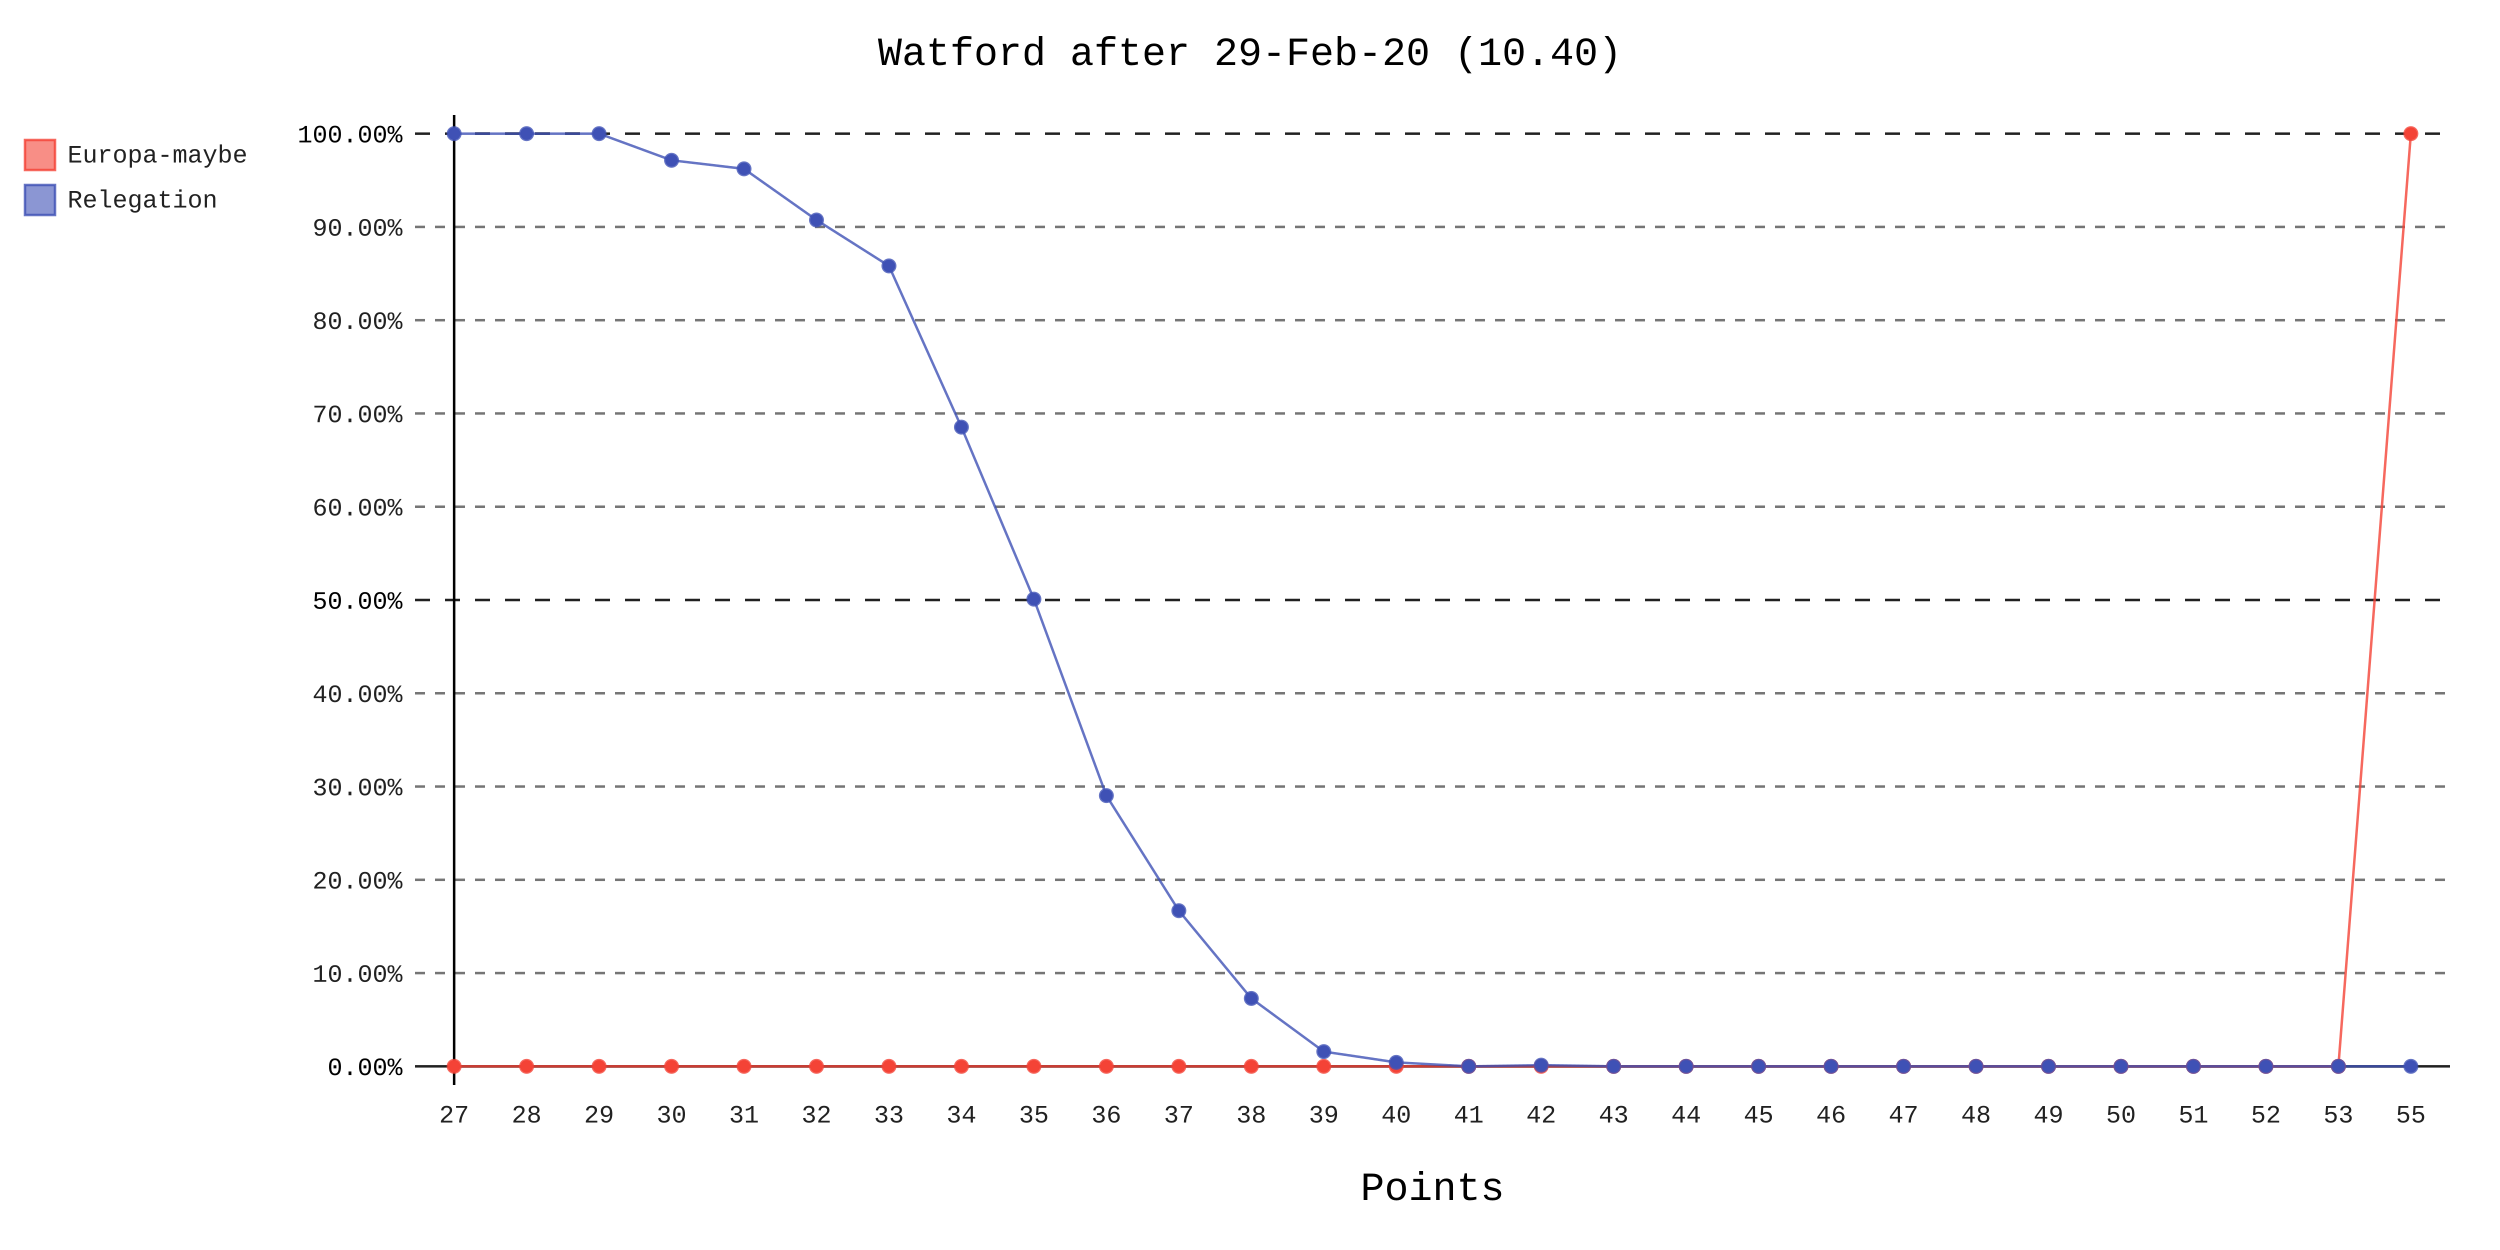
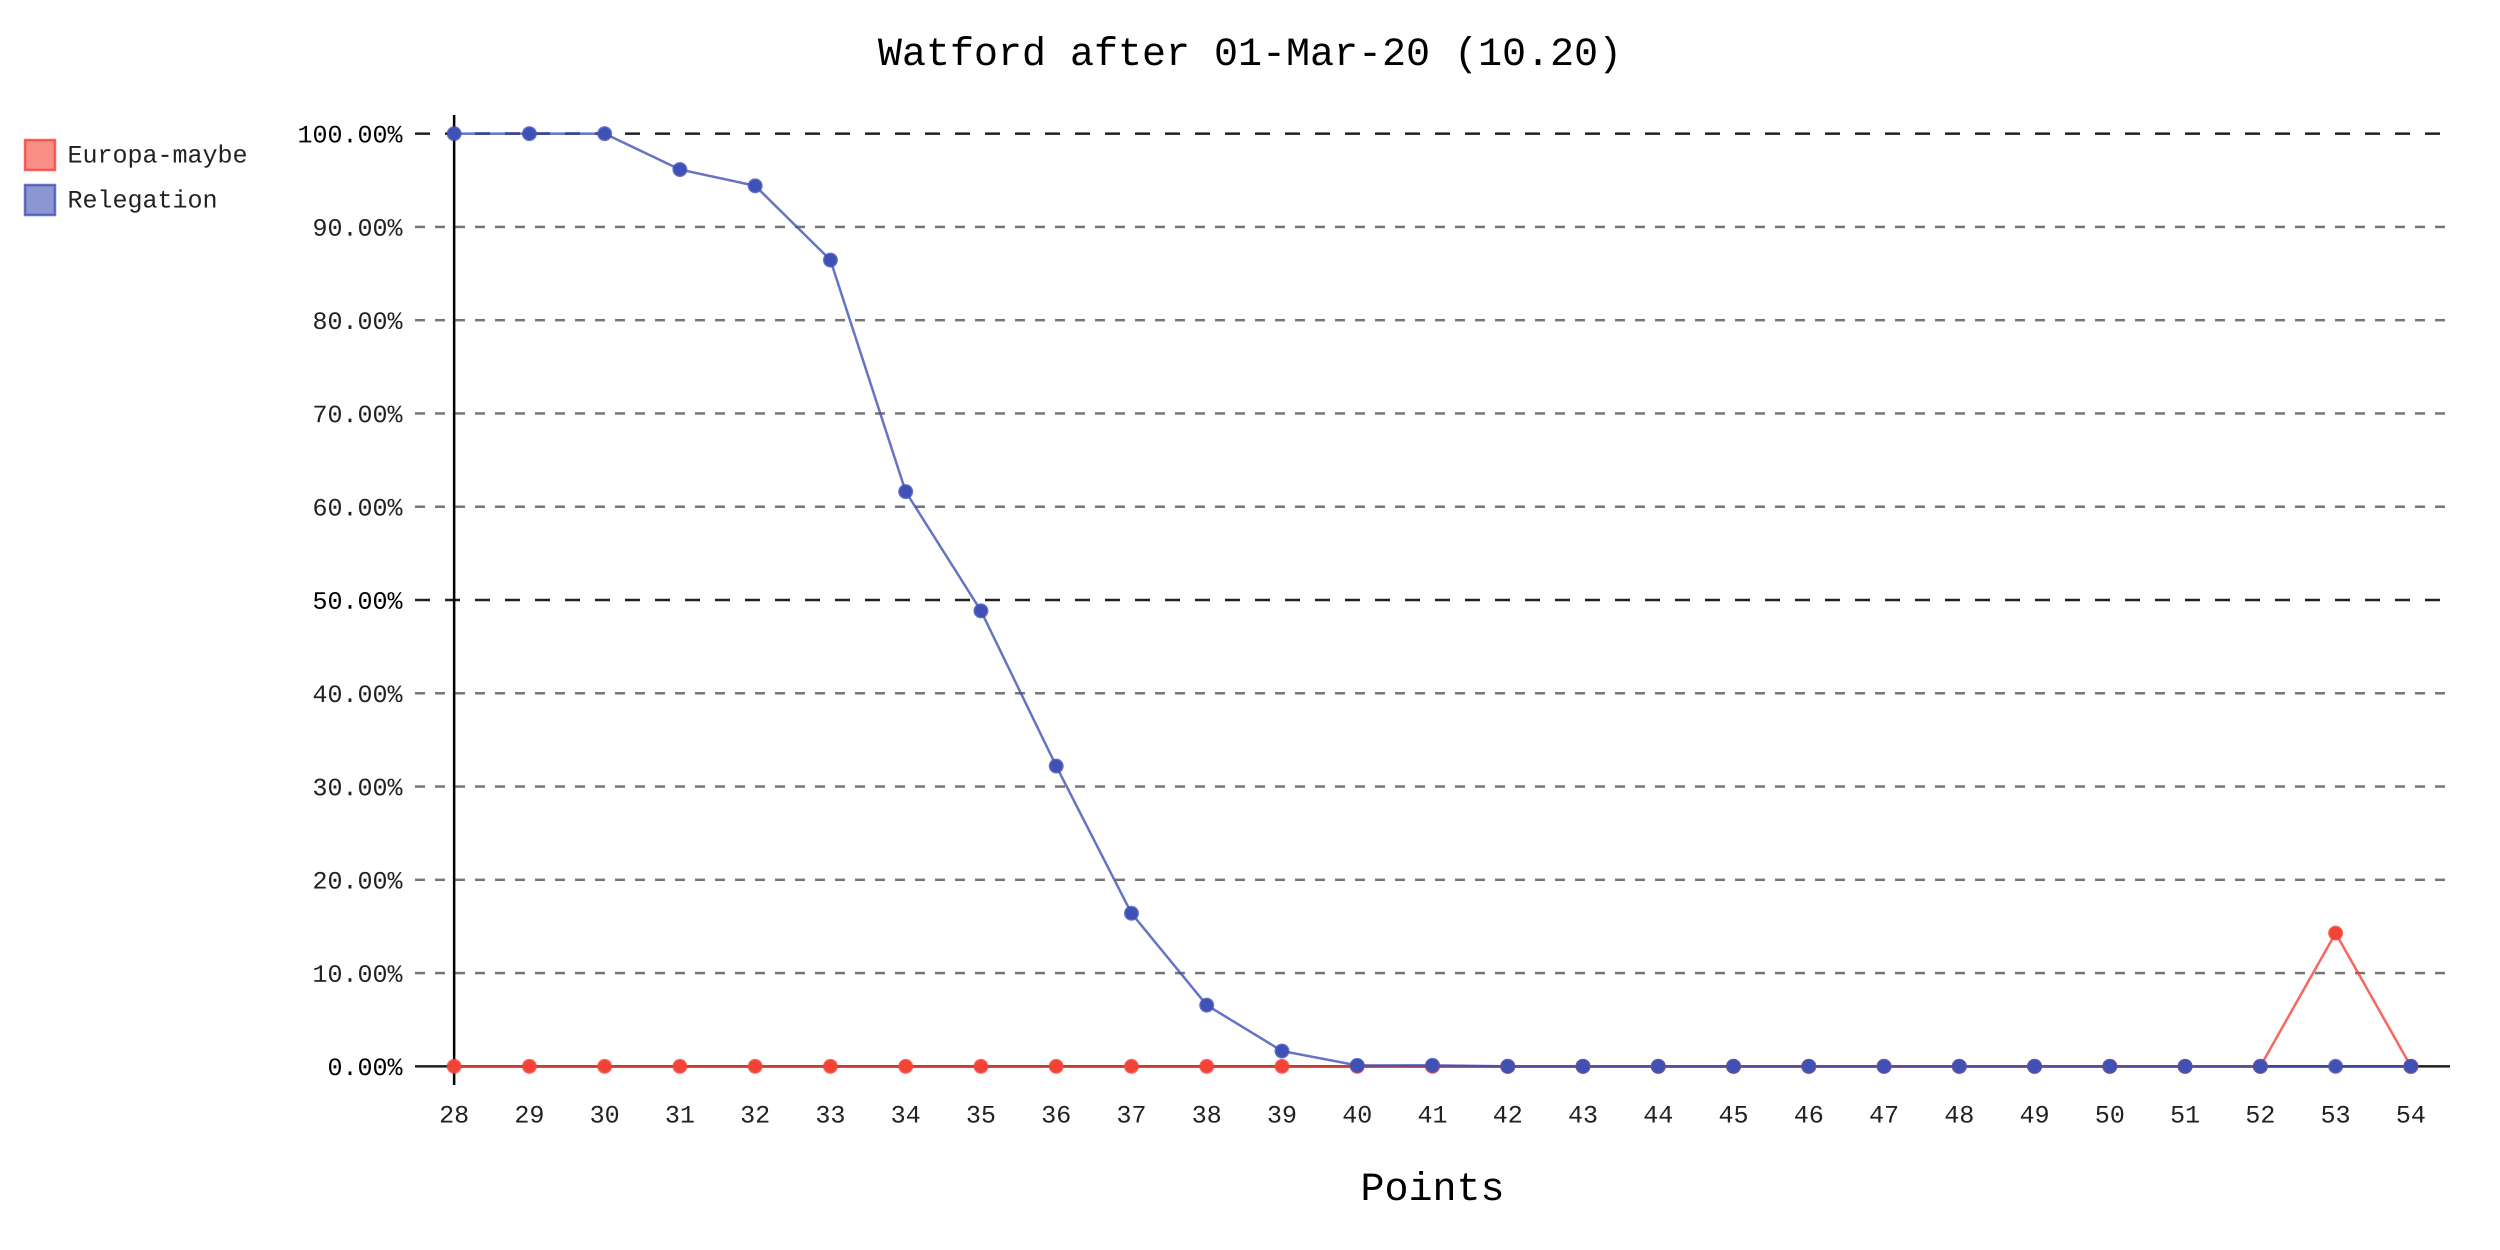
- <svg xmlns="http://www.w3.org/2000/svg" class="pygal-chart" id="chart-33073b5c-b3be-4320-8cba-684034a592c9" viewBox="0 0 1000 500">
+ <svg xmlns="http://www.w3.org/2000/svg" class="pygal-chart" id="chart-b243da3f-6b90-4e34-a6f7-6e98101596f6" viewBox="0 0 1000 500">
  <defs>
-     <style type="text/css">#chart-33073b5c-b3be-4320-8cba-684034a592c9{-webkit-user-select:none;-webkit-font-smoothing:antialiased;font-family:Consolas,"Liberation Mono",Menlo,Courier,monospace}#chart-33073b5c-b3be-4320-8cba-684034a592c9 .title{font-family:Consolas,"Liberation Mono",Menlo,Courier,monospace;font-size:16px}#chart-33073b5c-b3be-4320-8cba-684034a592c9 .legends .legend text{font-family:Consolas,"Liberation Mono",Menlo,Courier,monospace;font-size:10px}#chart-33073b5c-b3be-4320-8cba-684034a592c9 .axis text{font-family:Consolas,"Liberation Mono",Menlo,Courier,monospace;font-size:10px}#chart-33073b5c-b3be-4320-8cba-684034a592c9 .axis text.major{font-family:Consolas,"Liberation Mono",Menlo,Courier,monospace;font-size:10px}#chart-33073b5c-b3be-4320-8cba-684034a592c9 .text-overlay text.value{font-family:Consolas,"Liberation Mono",Menlo,Courier,monospace;font-size:16px}#chart-33073b5c-b3be-4320-8cba-684034a592c9 .text-overlay text.label{font-family:Consolas,"Liberation Mono",Menlo,Courier,monospace;font-size:10px}#chart-33073b5c-b3be-4320-8cba-684034a592c9 .tooltip{font-family:Consolas,"Liberation Mono",Menlo,Courier,monospace;font-size:14px}#chart-33073b5c-b3be-4320-8cba-684034a592c9 text.no_data{font-family:Consolas,"Liberation Mono",Menlo,Courier,monospace;font-size:64px}
- #chart-33073b5c-b3be-4320-8cba-684034a592c9{background-color:transparent}#chart-33073b5c-b3be-4320-8cba-684034a592c9 path,#chart-33073b5c-b3be-4320-8cba-684034a592c9 line,#chart-33073b5c-b3be-4320-8cba-684034a592c9 rect,#chart-33073b5c-b3be-4320-8cba-684034a592c9 circle{-webkit-transition:400ms ease-in;-moz-transition:400ms ease-in;transition:400ms ease-in}#chart-33073b5c-b3be-4320-8cba-684034a592c9 .graph &gt; .background{fill:transparent}#chart-33073b5c-b3be-4320-8cba-684034a592c9 .plot &gt; .background{fill:transparent}#chart-33073b5c-b3be-4320-8cba-684034a592c9 .graph{fill:rgba(0,0,0,.87)}#chart-33073b5c-b3be-4320-8cba-684034a592c9 text.no_data{fill:rgba(0,0,0,1)}#chart-33073b5c-b3be-4320-8cba-684034a592c9 .title{fill:rgba(0,0,0,1)}#chart-33073b5c-b3be-4320-8cba-684034a592c9 .legends .legend text{fill:rgba(0,0,0,.87)}#chart-33073b5c-b3be-4320-8cba-684034a592c9 .legends .legend:hover text{fill:rgba(0,0,0,1)}#chart-33073b5c-b3be-4320-8cba-684034a592c9 .axis .line{stroke:rgba(0,0,0,1)}#chart-33073b5c-b3be-4320-8cba-684034a592c9 .axis .guide.line{stroke:rgba(0,0,0,.54)}#chart-33073b5c-b3be-4320-8cba-684034a592c9 .axis .major.line{stroke:rgba(0,0,0,.87)}#chart-33073b5c-b3be-4320-8cba-684034a592c9 .axis text.major{fill:rgba(0,0,0,1)}#chart-33073b5c-b3be-4320-8cba-684034a592c9 .axis.y .guides:hover .guide.line,#chart-33073b5c-b3be-4320-8cba-684034a592c9 .line-graph .axis.x .guides:hover .guide.line,#chart-33073b5c-b3be-4320-8cba-684034a592c9 .stackedline-graph .axis.x .guides:hover .guide.line,#chart-33073b5c-b3be-4320-8cba-684034a592c9 .xy-graph .axis.x .guides:hover .guide.line{stroke:rgba(0,0,0,1)}#chart-33073b5c-b3be-4320-8cba-684034a592c9 .axis .guides:hover text{fill:rgba(0,0,0,1)}#chart-33073b5c-b3be-4320-8cba-684034a592c9 .reactive{fill-opacity:.6;stroke-opacity:.8}#chart-33073b5c-b3be-4320-8cba-684034a592c9 .ci{stroke:rgba(0,0,0,.87)}#chart-33073b5c-b3be-4320-8cba-684034a592c9 .reactive.active,#chart-33073b5c-b3be-4320-8cba-684034a592c9 .active .reactive{fill-opacity:.9;stroke-opacity:.9;stroke-width:4}#chart-33073b5c-b3be-4320-8cba-684034a592c9 .ci .reactive.active{stroke-width:1.5}#chart-33073b5c-b3be-4320-8cba-684034a592c9 .series text{fill:rgba(0,0,0,1)}#chart-33073b5c-b3be-4320-8cba-684034a592c9 .tooltip rect{fill:transparent;stroke:rgba(0,0,0,1);-webkit-transition:opacity 400ms ease-in;-moz-transition:opacity 400ms ease-in;transition:opacity 400ms ease-in}#chart-33073b5c-b3be-4320-8cba-684034a592c9 .tooltip .label{fill:rgba(0,0,0,.87)}#chart-33073b5c-b3be-4320-8cba-684034a592c9 .tooltip .label{fill:rgba(0,0,0,.87)}#chart-33073b5c-b3be-4320-8cba-684034a592c9 .tooltip .legend{font-size:.8em;fill:rgba(0,0,0,.54)}#chart-33073b5c-b3be-4320-8cba-684034a592c9 .tooltip .x_label{font-size:.6em;fill:rgba(0,0,0,1)}#chart-33073b5c-b3be-4320-8cba-684034a592c9 .tooltip .xlink{font-size:.5em;text-decoration:underline}#chart-33073b5c-b3be-4320-8cba-684034a592c9 .tooltip .value{font-size:1.5em}#chart-33073b5c-b3be-4320-8cba-684034a592c9 .bound{font-size:.5em}#chart-33073b5c-b3be-4320-8cba-684034a592c9 .max-value{font-size:.75em;fill:rgba(0,0,0,.54)}#chart-33073b5c-b3be-4320-8cba-684034a592c9 .map-element{fill:transparent;stroke:rgba(0,0,0,.54) !important}#chart-33073b5c-b3be-4320-8cba-684034a592c9 .map-element .reactive{fill-opacity:inherit;stroke-opacity:inherit}#chart-33073b5c-b3be-4320-8cba-684034a592c9 .color-0,#chart-33073b5c-b3be-4320-8cba-684034a592c9 .color-0 a:visited{stroke:#F44336;fill:#F44336}#chart-33073b5c-b3be-4320-8cba-684034a592c9 .color-1,#chart-33073b5c-b3be-4320-8cba-684034a592c9 .color-1 a:visited{stroke:#3F51B5;fill:#3F51B5}#chart-33073b5c-b3be-4320-8cba-684034a592c9 .text-overlay .color-0 text{fill:black}#chart-33073b5c-b3be-4320-8cba-684034a592c9 .text-overlay .color-1 text{fill:black}
- #chart-33073b5c-b3be-4320-8cba-684034a592c9 text.no_data{text-anchor:middle}#chart-33073b5c-b3be-4320-8cba-684034a592c9 .guide.line{fill:none}#chart-33073b5c-b3be-4320-8cba-684034a592c9 .centered{text-anchor:middle}#chart-33073b5c-b3be-4320-8cba-684034a592c9 .title{text-anchor:middle}#chart-33073b5c-b3be-4320-8cba-684034a592c9 .legends .legend text{fill-opacity:1}#chart-33073b5c-b3be-4320-8cba-684034a592c9 .axis.x text{text-anchor:middle}#chart-33073b5c-b3be-4320-8cba-684034a592c9 .axis.x:not(.web) text[transform]{text-anchor:start}#chart-33073b5c-b3be-4320-8cba-684034a592c9 .axis.x:not(.web) text[transform].backwards{text-anchor:end}#chart-33073b5c-b3be-4320-8cba-684034a592c9 .axis.y text{text-anchor:end}#chart-33073b5c-b3be-4320-8cba-684034a592c9 .axis.y text[transform].backwards{text-anchor:start}#chart-33073b5c-b3be-4320-8cba-684034a592c9 .axis.y2 text{text-anchor:start}#chart-33073b5c-b3be-4320-8cba-684034a592c9 .axis.y2 text[transform].backwards{text-anchor:end}#chart-33073b5c-b3be-4320-8cba-684034a592c9 .axis .guide.line{stroke-dasharray:4,4}#chart-33073b5c-b3be-4320-8cba-684034a592c9 .axis .major.guide.line{stroke-dasharray:6,6}#chart-33073b5c-b3be-4320-8cba-684034a592c9 .horizontal .axis.y .guide.line,#chart-33073b5c-b3be-4320-8cba-684034a592c9 .horizontal .axis.y2 .guide.line,#chart-33073b5c-b3be-4320-8cba-684034a592c9 .vertical .axis.x .guide.line{opacity:0}#chart-33073b5c-b3be-4320-8cba-684034a592c9 .horizontal .axis.always_show .guide.line,#chart-33073b5c-b3be-4320-8cba-684034a592c9 .vertical .axis.always_show .guide.line{opacity:1 !important}#chart-33073b5c-b3be-4320-8cba-684034a592c9 .axis.y .guides:hover .guide.line,#chart-33073b5c-b3be-4320-8cba-684034a592c9 .axis.y2 .guides:hover .guide.line,#chart-33073b5c-b3be-4320-8cba-684034a592c9 .axis.x .guides:hover .guide.line{opacity:1}#chart-33073b5c-b3be-4320-8cba-684034a592c9 .axis .guides:hover text{opacity:1}#chart-33073b5c-b3be-4320-8cba-684034a592c9 .nofill{fill:none}#chart-33073b5c-b3be-4320-8cba-684034a592c9 .subtle-fill{fill-opacity:.2}#chart-33073b5c-b3be-4320-8cba-684034a592c9 .dot{stroke-width:1px;fill-opacity:1}#chart-33073b5c-b3be-4320-8cba-684034a592c9 .dot.active{stroke-width:5px}#chart-33073b5c-b3be-4320-8cba-684034a592c9 .dot.negative{fill:transparent}#chart-33073b5c-b3be-4320-8cba-684034a592c9 text,#chart-33073b5c-b3be-4320-8cba-684034a592c9 tspan{stroke:none !important}#chart-33073b5c-b3be-4320-8cba-684034a592c9 .series text.active{opacity:1}#chart-33073b5c-b3be-4320-8cba-684034a592c9 .tooltip rect{fill-opacity:.95;stroke-width:.5}#chart-33073b5c-b3be-4320-8cba-684034a592c9 .tooltip text{fill-opacity:1}#chart-33073b5c-b3be-4320-8cba-684034a592c9 .showable{visibility:hidden}#chart-33073b5c-b3be-4320-8cba-684034a592c9 .showable.shown{visibility:visible}#chart-33073b5c-b3be-4320-8cba-684034a592c9 .gauge-background{fill:rgba(229,229,229,1);stroke:none}#chart-33073b5c-b3be-4320-8cba-684034a592c9 .bg-lines{stroke:transparent;stroke-width:2px}</style>
+     <style type="text/css">#chart-b243da3f-6b90-4e34-a6f7-6e98101596f6{-webkit-user-select:none;-webkit-font-smoothing:antialiased;font-family:Consolas,"Liberation Mono",Menlo,Courier,monospace}#chart-b243da3f-6b90-4e34-a6f7-6e98101596f6 .title{font-family:Consolas,"Liberation Mono",Menlo,Courier,monospace;font-size:16px}#chart-b243da3f-6b90-4e34-a6f7-6e98101596f6 .legends .legend text{font-family:Consolas,"Liberation Mono",Menlo,Courier,monospace;font-size:10px}#chart-b243da3f-6b90-4e34-a6f7-6e98101596f6 .axis text{font-family:Consolas,"Liberation Mono",Menlo,Courier,monospace;font-size:10px}#chart-b243da3f-6b90-4e34-a6f7-6e98101596f6 .axis text.major{font-family:Consolas,"Liberation Mono",Menlo,Courier,monospace;font-size:10px}#chart-b243da3f-6b90-4e34-a6f7-6e98101596f6 .text-overlay text.value{font-family:Consolas,"Liberation Mono",Menlo,Courier,monospace;font-size:16px}#chart-b243da3f-6b90-4e34-a6f7-6e98101596f6 .text-overlay text.label{font-family:Consolas,"Liberation Mono",Menlo,Courier,monospace;font-size:10px}#chart-b243da3f-6b90-4e34-a6f7-6e98101596f6 .tooltip{font-family:Consolas,"Liberation Mono",Menlo,Courier,monospace;font-size:14px}#chart-b243da3f-6b90-4e34-a6f7-6e98101596f6 text.no_data{font-family:Consolas,"Liberation Mono",Menlo,Courier,monospace;font-size:64px}
+ #chart-b243da3f-6b90-4e34-a6f7-6e98101596f6{background-color:transparent}#chart-b243da3f-6b90-4e34-a6f7-6e98101596f6 path,#chart-b243da3f-6b90-4e34-a6f7-6e98101596f6 line,#chart-b243da3f-6b90-4e34-a6f7-6e98101596f6 rect,#chart-b243da3f-6b90-4e34-a6f7-6e98101596f6 circle{-webkit-transition:400ms ease-in;-moz-transition:400ms ease-in;transition:400ms ease-in}#chart-b243da3f-6b90-4e34-a6f7-6e98101596f6 .graph &gt; .background{fill:transparent}#chart-b243da3f-6b90-4e34-a6f7-6e98101596f6 .plot &gt; .background{fill:transparent}#chart-b243da3f-6b90-4e34-a6f7-6e98101596f6 .graph{fill:rgba(0,0,0,.87)}#chart-b243da3f-6b90-4e34-a6f7-6e98101596f6 text.no_data{fill:rgba(0,0,0,1)}#chart-b243da3f-6b90-4e34-a6f7-6e98101596f6 .title{fill:rgba(0,0,0,1)}#chart-b243da3f-6b90-4e34-a6f7-6e98101596f6 .legends .legend text{fill:rgba(0,0,0,.87)}#chart-b243da3f-6b90-4e34-a6f7-6e98101596f6 .legends .legend:hover text{fill:rgba(0,0,0,1)}#chart-b243da3f-6b90-4e34-a6f7-6e98101596f6 .axis .line{stroke:rgba(0,0,0,1)}#chart-b243da3f-6b90-4e34-a6f7-6e98101596f6 .axis .guide.line{stroke:rgba(0,0,0,.54)}#chart-b243da3f-6b90-4e34-a6f7-6e98101596f6 .axis .major.line{stroke:rgba(0,0,0,.87)}#chart-b243da3f-6b90-4e34-a6f7-6e98101596f6 .axis text.major{fill:rgba(0,0,0,1)}#chart-b243da3f-6b90-4e34-a6f7-6e98101596f6 .axis.y .guides:hover .guide.line,#chart-b243da3f-6b90-4e34-a6f7-6e98101596f6 .line-graph .axis.x .guides:hover .guide.line,#chart-b243da3f-6b90-4e34-a6f7-6e98101596f6 .stackedline-graph .axis.x .guides:hover .guide.line,#chart-b243da3f-6b90-4e34-a6f7-6e98101596f6 .xy-graph .axis.x .guides:hover .guide.line{stroke:rgba(0,0,0,1)}#chart-b243da3f-6b90-4e34-a6f7-6e98101596f6 .axis .guides:hover text{fill:rgba(0,0,0,1)}#chart-b243da3f-6b90-4e34-a6f7-6e98101596f6 .reactive{fill-opacity:.6;stroke-opacity:.8}#chart-b243da3f-6b90-4e34-a6f7-6e98101596f6 .ci{stroke:rgba(0,0,0,.87)}#chart-b243da3f-6b90-4e34-a6f7-6e98101596f6 .reactive.active,#chart-b243da3f-6b90-4e34-a6f7-6e98101596f6 .active .reactive{fill-opacity:.9;stroke-opacity:.9;stroke-width:4}#chart-b243da3f-6b90-4e34-a6f7-6e98101596f6 .ci .reactive.active{stroke-width:1.5}#chart-b243da3f-6b90-4e34-a6f7-6e98101596f6 .series text{fill:rgba(0,0,0,1)}#chart-b243da3f-6b90-4e34-a6f7-6e98101596f6 .tooltip rect{fill:transparent;stroke:rgba(0,0,0,1);-webkit-transition:opacity 400ms ease-in;-moz-transition:opacity 400ms ease-in;transition:opacity 400ms ease-in}#chart-b243da3f-6b90-4e34-a6f7-6e98101596f6 .tooltip .label{fill:rgba(0,0,0,.87)}#chart-b243da3f-6b90-4e34-a6f7-6e98101596f6 .tooltip .label{fill:rgba(0,0,0,.87)}#chart-b243da3f-6b90-4e34-a6f7-6e98101596f6 .tooltip .legend{font-size:.8em;fill:rgba(0,0,0,.54)}#chart-b243da3f-6b90-4e34-a6f7-6e98101596f6 .tooltip .x_label{font-size:.6em;fill:rgba(0,0,0,1)}#chart-b243da3f-6b90-4e34-a6f7-6e98101596f6 .tooltip .xlink{font-size:.5em;text-decoration:underline}#chart-b243da3f-6b90-4e34-a6f7-6e98101596f6 .tooltip .value{font-size:1.5em}#chart-b243da3f-6b90-4e34-a6f7-6e98101596f6 .bound{font-size:.5em}#chart-b243da3f-6b90-4e34-a6f7-6e98101596f6 .max-value{font-size:.75em;fill:rgba(0,0,0,.54)}#chart-b243da3f-6b90-4e34-a6f7-6e98101596f6 .map-element{fill:transparent;stroke:rgba(0,0,0,.54) !important}#chart-b243da3f-6b90-4e34-a6f7-6e98101596f6 .map-element .reactive{fill-opacity:inherit;stroke-opacity:inherit}#chart-b243da3f-6b90-4e34-a6f7-6e98101596f6 .color-0,#chart-b243da3f-6b90-4e34-a6f7-6e98101596f6 .color-0 a:visited{stroke:#F44336;fill:#F44336}#chart-b243da3f-6b90-4e34-a6f7-6e98101596f6 .color-1,#chart-b243da3f-6b90-4e34-a6f7-6e98101596f6 .color-1 a:visited{stroke:#3F51B5;fill:#3F51B5}#chart-b243da3f-6b90-4e34-a6f7-6e98101596f6 .text-overlay .color-0 text{fill:black}#chart-b243da3f-6b90-4e34-a6f7-6e98101596f6 .text-overlay .color-1 text{fill:black}
+ #chart-b243da3f-6b90-4e34-a6f7-6e98101596f6 text.no_data{text-anchor:middle}#chart-b243da3f-6b90-4e34-a6f7-6e98101596f6 .guide.line{fill:none}#chart-b243da3f-6b90-4e34-a6f7-6e98101596f6 .centered{text-anchor:middle}#chart-b243da3f-6b90-4e34-a6f7-6e98101596f6 .title{text-anchor:middle}#chart-b243da3f-6b90-4e34-a6f7-6e98101596f6 .legends .legend text{fill-opacity:1}#chart-b243da3f-6b90-4e34-a6f7-6e98101596f6 .axis.x text{text-anchor:middle}#chart-b243da3f-6b90-4e34-a6f7-6e98101596f6 .axis.x:not(.web) text[transform]{text-anchor:start}#chart-b243da3f-6b90-4e34-a6f7-6e98101596f6 .axis.x:not(.web) text[transform].backwards{text-anchor:end}#chart-b243da3f-6b90-4e34-a6f7-6e98101596f6 .axis.y text{text-anchor:end}#chart-b243da3f-6b90-4e34-a6f7-6e98101596f6 .axis.y text[transform].backwards{text-anchor:start}#chart-b243da3f-6b90-4e34-a6f7-6e98101596f6 .axis.y2 text{text-anchor:start}#chart-b243da3f-6b90-4e34-a6f7-6e98101596f6 .axis.y2 text[transform].backwards{text-anchor:end}#chart-b243da3f-6b90-4e34-a6f7-6e98101596f6 .axis .guide.line{stroke-dasharray:4,4}#chart-b243da3f-6b90-4e34-a6f7-6e98101596f6 .axis .major.guide.line{stroke-dasharray:6,6}#chart-b243da3f-6b90-4e34-a6f7-6e98101596f6 .horizontal .axis.y .guide.line,#chart-b243da3f-6b90-4e34-a6f7-6e98101596f6 .horizontal .axis.y2 .guide.line,#chart-b243da3f-6b90-4e34-a6f7-6e98101596f6 .vertical .axis.x .guide.line{opacity:0}#chart-b243da3f-6b90-4e34-a6f7-6e98101596f6 .horizontal .axis.always_show .guide.line,#chart-b243da3f-6b90-4e34-a6f7-6e98101596f6 .vertical .axis.always_show .guide.line{opacity:1 !important}#chart-b243da3f-6b90-4e34-a6f7-6e98101596f6 .axis.y .guides:hover .guide.line,#chart-b243da3f-6b90-4e34-a6f7-6e98101596f6 .axis.y2 .guides:hover .guide.line,#chart-b243da3f-6b90-4e34-a6f7-6e98101596f6 .axis.x .guides:hover .guide.line{opacity:1}#chart-b243da3f-6b90-4e34-a6f7-6e98101596f6 .axis .guides:hover text{opacity:1}#chart-b243da3f-6b90-4e34-a6f7-6e98101596f6 .nofill{fill:none}#chart-b243da3f-6b90-4e34-a6f7-6e98101596f6 .subtle-fill{fill-opacity:.2}#chart-b243da3f-6b90-4e34-a6f7-6e98101596f6 .dot{stroke-width:1px;fill-opacity:1}#chart-b243da3f-6b90-4e34-a6f7-6e98101596f6 .dot.active{stroke-width:5px}#chart-b243da3f-6b90-4e34-a6f7-6e98101596f6 .dot.negative{fill:transparent}#chart-b243da3f-6b90-4e34-a6f7-6e98101596f6 text,#chart-b243da3f-6b90-4e34-a6f7-6e98101596f6 tspan{stroke:none !important}#chart-b243da3f-6b90-4e34-a6f7-6e98101596f6 .series text.active{opacity:1}#chart-b243da3f-6b90-4e34-a6f7-6e98101596f6 .tooltip rect{fill-opacity:.95;stroke-width:.5}#chart-b243da3f-6b90-4e34-a6f7-6e98101596f6 .tooltip text{fill-opacity:1}#chart-b243da3f-6b90-4e34-a6f7-6e98101596f6 .showable{visibility:hidden}#chart-b243da3f-6b90-4e34-a6f7-6e98101596f6 .showable.shown{visibility:visible}#chart-b243da3f-6b90-4e34-a6f7-6e98101596f6 .gauge-background{fill:rgba(229,229,229,1);stroke:none}#chart-b243da3f-6b90-4e34-a6f7-6e98101596f6 .bg-lines{stroke:transparent;stroke-width:2px}</style>
  </defs>
  <g class="graph line-graph vertical">
    <rect class="background" height="500" width="1000" x="0" y="0" />
    <g class="plot" transform="translate(166, 46)">
      <rect class="background" height="388" width="814.0" x="0" y="0" />
      <g class="axis y always_show">
        <g class="guides">
          <path class="major line" d="M0 380.538 h814" />
          <text class="major" x="-5" y="384.038">0.00%</text>
        </g>
        <g class="guides">
          <path class="guide line" d="M0 343.231 h814" />
          <text class="" x="-5" y="346.731">10.00%</text>
        </g>
        <g class="guides">
          <path class="guide line" d="M0 305.923 h814" />
          <text class="" x="-5" y="309.423">20.00%</text>
        </g>
        <g class="guides">
          <path class="guide line" d="M0 268.615 h814" />
          <text class="" x="-5" y="272.115">30.00%</text>
        </g>
        <g class="guides">
          <path class="guide line" d="M0 231.308 h814" />
          <text class="" x="-5" y="234.808">40.00%</text>
        </g>
        <g class="guides">
          <path class="major guide line" d="M0 194 h814" />
          <text class="major" x="-5" y="197.5">50.00%</text>
        </g>
        <g class="guides">
          <path class="guide line" d="M0 156.692 h814" />
          <text class="" x="-5" y="160.192">60.00%</text>
        </g>
        <g class="guides">
          <path class="guide line" d="M0 119.385 h814" />
          <text class="" x="-5" y="122.885">70.00%</text>
        </g>
        <g class="guides">
          <path class="guide line" d="M0 82.077 h814" />
          <text class="" x="-5" y="85.577">80.00%</text>
        </g>
        <g class="guides">
          <path class="guide line" d="M0 44.769 h814" />
          <text class="" x="-5" y="48.269">90.00%</text>
        </g>
        <g class="guides">
          <path class="major guide line" d="M0 7.462 h814" />
          <text class="major" x="-5" y="10.962">100.00%</text>
        </g>
      </g>
      <g class="axis x">
        <g class="guides">
          <path class="line" d="M15.654 0 v388" />
-           <text class="" x="15.654" y="403.0">27</text>
-         </g>
-         <g class="guides">
-           <path class="guide line" d="M44.642 0 v388" />
-           <text class="" x="44.642" y="403.0">28</text>
-         </g>
-         <g class="guides">
-           <path class="guide line" d="M73.631 0 v388" />
-           <text class="" x="73.631" y="403.0">29</text>
-         </g>
-         <g class="guides">
-           <path class="guide line" d="M102.62 0 v388" />
-           <text class="" x="102.62" y="403.0">30</text>
-         </g>
-         <g class="guides">
-           <path class="guide line" d="M131.608 0 v388" />
-           <text class="" x="131.608" y="403.0">31</text>
-         </g>
-         <g class="guides">
-           <path class="guide line" d="M160.597 0 v388" />
-           <text class="" x="160.597" y="403.0">32</text>
-         </g>
-         <g class="guides">
-           <path class="guide line" d="M189.585 0 v388" />
-           <text class="" x="189.585" y="403.0">33</text>
-         </g>
-         <g class="guides">
-           <path class="guide line" d="M218.574 0 v388" />
-           <text class="" x="218.574" y="403.0">34</text>
-         </g>
-         <g class="guides">
-           <path class="guide line" d="M247.563 0 v388" />
-           <text class="" x="247.563" y="403.0">35</text>
-         </g>
-         <g class="guides">
-           <path class="guide line" d="M276.551 0 v388" />
-           <text class="" x="276.551" y="403.0">36</text>
-         </g>
-         <g class="guides">
-           <path class="guide line" d="M305.54 0 v388" />
-           <text class="" x="305.54" y="403.0">37</text>
-         </g>
-         <g class="guides">
-           <path class="guide line" d="M334.528 0 v388" />
-           <text class="" x="334.528" y="403.0">38</text>
-         </g>
-         <g class="guides">
-           <path class="guide line" d="M363.517 0 v388" />
-           <text class="" x="363.517" y="403.0">39</text>
-         </g>
-         <g class="guides">
-           <path class="guide line" d="M392.506 0 v388" />
-           <text class="" x="392.506" y="403.0">40</text>
-         </g>
-         <g class="guides">
-           <path class="guide line" d="M421.494 0 v388" />
-           <text class="" x="421.494" y="403.0">41</text>
-         </g>
-         <g class="guides">
-           <path class="guide line" d="M450.483 0 v388" />
-           <text class="" x="450.483" y="403.0">42</text>
-         </g>
-         <g class="guides">
-           <path class="guide line" d="M479.472 0 v388" />
-           <text class="" x="479.472" y="403.0">43</text>
-         </g>
-         <g class="guides">
-           <path class="guide line" d="M508.46 0 v388" />
-           <text class="" x="508.46" y="403.0">44</text>
-         </g>
-         <g class="guides">
-           <path class="guide line" d="M537.449 0 v388" />
-           <text class="" x="537.449" y="403.0">45</text>
-         </g>
-         <g class="guides">
-           <path class="guide line" d="M566.437 0 v388" />
-           <text class="" x="566.437" y="403.0">46</text>
-         </g>
-         <g class="guides">
-           <path class="guide line" d="M595.426 0 v388" />
-           <text class="" x="595.426" y="403.0">47</text>
-         </g>
-         <g class="guides">
-           <path class="guide line" d="M624.415 0 v388" />
-           <text class="" x="624.415" y="403.0">48</text>
-         </g>
-         <g class="guides">
-           <path class="guide line" d="M653.403 0 v388" />
-           <text class="" x="653.403" y="403.0">49</text>
-         </g>
-         <g class="guides">
-           <path class="guide line" d="M682.392 0 v388" />
-           <text class="" x="682.392" y="403.0">50</text>
-         </g>
-         <g class="guides">
-           <path class="guide line" d="M711.38 0 v388" />
-           <text class="" x="711.38" y="403.0">51</text>
-         </g>
-         <g class="guides">
-           <path class="guide line" d="M740.369 0 v388" />
-           <text class="" x="740.369" y="403.0">52</text>
-         </g>
-         <g class="guides">
-           <path class="guide line" d="M769.358 0 v388" />
-           <text class="" x="769.358" y="403.0">53</text>
+           <text class="" x="15.654" y="403.0">28</text>
+         </g>
+         <g class="guides">
+           <path class="guide line" d="M45.757 0 v388" />
+           <text class="" x="45.757" y="403.0">29</text>
+         </g>
+         <g class="guides">
+           <path class="guide line" d="M75.861 0 v388" />
+           <text class="" x="75.861" y="403.0">30</text>
+         </g>
+         <g class="guides">
+           <path class="guide line" d="M105.964 0 v388" />
+           <text class="" x="105.964" y="403.0">31</text>
+         </g>
+         <g class="guides">
+           <path class="guide line" d="M136.068 0 v388" />
+           <text class="" x="136.068" y="403.0">32</text>
+         </g>
+         <g class="guides">
+           <path class="guide line" d="M166.172 0 v388" />
+           <text class="" x="166.172" y="403.0">33</text>
+         </g>
+         <g class="guides">
+           <path class="guide line" d="M196.275 0 v388" />
+           <text class="" x="196.275" y="403.0">34</text>
+         </g>
+         <g class="guides">
+           <path class="guide line" d="M226.379 0 v388" />
+           <text class="" x="226.379" y="403.0">35</text>
+         </g>
+         <g class="guides">
+           <path class="guide line" d="M256.482 0 v388" />
+           <text class="" x="256.482" y="403.0">36</text>
+         </g>
+         <g class="guides">
+           <path class="guide line" d="M286.586 0 v388" />
+           <text class="" x="286.586" y="403.0">37</text>
+         </g>
+         <g class="guides">
+           <path class="guide line" d="M316.689 0 v388" />
+           <text class="" x="316.689" y="403.0">38</text>
+         </g>
+         <g class="guides">
+           <path class="guide line" d="M346.793 0 v388" />
+           <text class="" x="346.793" y="403.0">39</text>
+         </g>
+         <g class="guides">
+           <path class="guide line" d="M376.896 0 v388" />
+           <text class="" x="376.896" y="403.0">40</text>
+         </g>
+         <g class="guides">
+           <path class="guide line" d="M407 0 v388" />
+           <text class="" x="407.0" y="403.0">41</text>
+         </g>
+         <g class="guides">
+           <path class="guide line" d="M437.104 0 v388" />
+           <text class="" x="437.104" y="403.0">42</text>
+         </g>
+         <g class="guides">
+           <path class="guide line" d="M467.207 0 v388" />
+           <text class="" x="467.207" y="403.0">43</text>
+         </g>
+         <g class="guides">
+           <path class="guide line" d="M497.311 0 v388" />
+           <text class="" x="497.311" y="403.0">44</text>
+         </g>
+         <g class="guides">
+           <path class="guide line" d="M527.414 0 v388" />
+           <text class="" x="527.414" y="403.0">45</text>
+         </g>
+         <g class="guides">
+           <path class="guide line" d="M557.518 0 v388" />
+           <text class="" x="557.518" y="403.0">46</text>
+         </g>
+         <g class="guides">
+           <path class="guide line" d="M587.621 0 v388" />
+           <text class="" x="587.621" y="403.0">47</text>
+         </g>
+         <g class="guides">
+           <path class="guide line" d="M617.725 0 v388" />
+           <text class="" x="617.725" y="403.0">48</text>
+         </g>
+         <g class="guides">
+           <path class="guide line" d="M647.828 0 v388" />
+           <text class="" x="647.828" y="403.0">49</text>
+         </g>
+         <g class="guides">
+           <path class="guide line" d="M677.932 0 v388" />
+           <text class="" x="677.932" y="403.0">50</text>
+         </g>
+         <g class="guides">
+           <path class="guide line" d="M708.036 0 v388" />
+           <text class="" x="708.036" y="403.0">51</text>
+         </g>
+         <g class="guides">
+           <path class="guide line" d="M738.139 0 v388" />
+           <text class="" x="738.139" y="403.0">52</text>
+         </g>
+         <g class="guides">
+           <path class="guide line" d="M768.243 0 v388" />
+           <text class="" x="768.243" y="403.0">53</text>
        </g>
        <g class="guides">
          <path class="guide line" d="M798.346 0 v388" />
-           <text class="" x="798.346" y="403.0">55</text>
+           <text class="" x="798.346" y="403.0">54</text>
        </g>
      </g>
      <g class="series serie-0 color-0">
-         <path class="line reactive nofill" d="M15.654 380.538 L44.642 380.538 73.631 380.538 102.62 380.538 131.608 380.538 160.597 380.538 189.585 380.538 218.574 380.538 247.563 380.538 276.551 380.538 305.54 380.538 334.528 380.538 363.517 380.538 392.506 380.538 421.494 380.538 450.483 380.538 479.472 380.538 508.46 380.538 537.449 380.538 566.437 380.538 595.426 380.538 624.415 380.538 653.403 380.538 682.392 380.538 711.38 380.538 740.369 380.538 769.358 380.538 798.346 7.462" />
+         <path class="line reactive nofill" d="M15.654 380.538 L45.757 380.538 75.861 380.538 105.964 380.538 136.068 380.538 166.172 380.538 196.275 380.538 226.379 380.538 256.482 380.538 286.586 380.538 316.689 380.538 346.793 380.538 376.896 380.538 407 380.538 437.104 380.538 467.207 380.538 497.311 380.538 527.414 380.538 557.518 380.538 587.621 380.538 617.725 380.538 647.828 380.538 677.932 380.538 708.036 380.538 738.139 380.538 768.243 327.242 798.346 380.538" />
      </g>
      <g class="series serie-1 color-1">
-         <path class="line reactive nofill" d="M15.654 7.462 L44.642 7.462 73.631 7.462 102.62 18.121 131.608 21.54 160.597 42.006 189.585 60.371 218.574 124.856 247.563 193.661 276.551 272.244 305.54 318.284 334.528 353.377 363.517 374.648 392.506 378.951 421.494 380.538 450.483 380.06 479.472 380.538 508.46 380.538 537.449 380.538 566.437 380.538 595.426 380.538 624.415 380.538 653.403 380.538 682.392 380.538 711.38 380.538 740.369 380.538 769.358 380.538 798.346 380.538" />
+         <path class="line reactive nofill" d="M15.654 7.462 L45.757 7.462 75.861 7.462 105.964 21.811 136.068 28.317 166.172 58.025 196.275 150.653 226.379 198.338 256.482 260.415 286.586 319.308 316.689 356.055 346.793 374.41 376.896 380.167 407 380.124 437.104 380.538 467.207 380.538 497.311 380.538 527.414 380.538 557.518 380.538 587.621 380.538 617.725 380.538 647.828 380.538 677.932 380.538 708.036 380.538 738.139 380.538 768.243 380.538 798.346 380.538" />
      </g>
    </g>
    <g class="titles">
-       <text class="title plot_title" x="500.0" y="26">Watford after 29-Feb-20 (10.40)</text>
+       <text class="title plot_title" x="500.0" y="26">Watford after 01-Mar-20 (10.20)</text>
      <text class="title" x="573.0" y="480">Points</text>
    </g>
    <g class="plot overlay" transform="translate(166, 46)">
      <g class="series serie-0 color-0">
        <g class="dots">
          <circle class="dot reactive tooltip-trigger" cx="15.654" cy="380.538" r="2.5" />
        </g>
        <g class="dots">
-           <circle class="dot reactive tooltip-trigger" cx="44.642" cy="380.538" r="2.5" />
-         </g>
-         <g class="dots">
-           <circle class="dot reactive tooltip-trigger" cx="73.631" cy="380.538" r="2.5" />
-         </g>
-         <g class="dots">
-           <circle class="dot reactive tooltip-trigger" cx="102.62" cy="380.538" r="2.5" />
-         </g>
-         <g class="dots">
-           <circle class="dot reactive tooltip-trigger" cx="131.608" cy="380.538" r="2.5" />
-         </g>
-         <g class="dots">
-           <circle class="dot reactive tooltip-trigger" cx="160.597" cy="380.538" r="2.5" />
-         </g>
-         <g class="dots">
-           <circle class="dot reactive tooltip-trigger" cx="189.585" cy="380.538" r="2.5" />
-         </g>
-         <g class="dots">
-           <circle class="dot reactive tooltip-trigger" cx="218.574" cy="380.538" r="2.5" />
-         </g>
-         <g class="dots">
-           <circle class="dot reactive tooltip-trigger" cx="247.563" cy="380.538" r="2.5" />
-         </g>
-         <g class="dots">
-           <circle class="dot reactive tooltip-trigger" cx="276.551" cy="380.538" r="2.5" />
-         </g>
-         <g class="dots">
-           <circle class="dot reactive tooltip-trigger" cx="305.54" cy="380.538" r="2.5" />
-         </g>
-         <g class="dots">
-           <circle class="dot reactive tooltip-trigger" cx="334.528" cy="380.538" r="2.5" />
-         </g>
-         <g class="dots">
-           <circle class="dot reactive tooltip-trigger" cx="363.517" cy="380.538" r="2.5" />
-         </g>
-         <g class="dots">
-           <circle class="dot reactive tooltip-trigger" cx="392.506" cy="380.538" r="2.5" />
-         </g>
-         <g class="dots">
-           <circle class="dot reactive tooltip-trigger" cx="421.494" cy="380.538" r="2.5" />
-         </g>
-         <g class="dots">
-           <circle class="dot reactive tooltip-trigger" cx="450.483" cy="380.538" r="2.5" />
-         </g>
-         <g class="dots">
-           <circle class="dot reactive tooltip-trigger" cx="479.472" cy="380.538" r="2.5" />
-         </g>
-         <g class="dots">
-           <circle class="dot reactive tooltip-trigger" cx="508.46" cy="380.538" r="2.5" />
-         </g>
-         <g class="dots">
-           <circle class="dot reactive tooltip-trigger" cx="537.449" cy="380.538" r="2.5" />
-         </g>
-         <g class="dots">
-           <circle class="dot reactive tooltip-trigger" cx="566.437" cy="380.538" r="2.5" />
-         </g>
-         <g class="dots">
-           <circle class="dot reactive tooltip-trigger" cx="595.426" cy="380.538" r="2.5" />
-         </g>
-         <g class="dots">
-           <circle class="dot reactive tooltip-trigger" cx="624.415" cy="380.538" r="2.5" />
-         </g>
-         <g class="dots">
-           <circle class="dot reactive tooltip-trigger" cx="653.403" cy="380.538" r="2.5" />
-         </g>
-         <g class="dots">
-           <circle class="dot reactive tooltip-trigger" cx="682.392" cy="380.538" r="2.5" />
-         </g>
-         <g class="dots">
-           <circle class="dot reactive tooltip-trigger" cx="711.38" cy="380.538" r="2.5" />
-         </g>
-         <g class="dots">
-           <circle class="dot reactive tooltip-trigger" cx="740.369" cy="380.538" r="2.5" />
-         </g>
-         <g class="dots">
-           <circle class="dot reactive tooltip-trigger" cx="769.358" cy="380.538" r="2.5" />
-         </g>
-         <g class="dots">
-           <circle class="dot reactive tooltip-trigger" cx="798.346" cy="7.462" r="2.5" />
+           <circle class="dot reactive tooltip-trigger" cx="45.757" cy="380.538" r="2.5" />
+         </g>
+         <g class="dots">
+           <circle class="dot reactive tooltip-trigger" cx="75.861" cy="380.538" r="2.5" />
+         </g>
+         <g class="dots">
+           <circle class="dot reactive tooltip-trigger" cx="105.964" cy="380.538" r="2.5" />
+         </g>
+         <g class="dots">
+           <circle class="dot reactive tooltip-trigger" cx="136.068" cy="380.538" r="2.5" />
+         </g>
+         <g class="dots">
+           <circle class="dot reactive tooltip-trigger" cx="166.172" cy="380.538" r="2.5" />
+         </g>
+         <g class="dots">
+           <circle class="dot reactive tooltip-trigger" cx="196.275" cy="380.538" r="2.5" />
+         </g>
+         <g class="dots">
+           <circle class="dot reactive tooltip-trigger" cx="226.379" cy="380.538" r="2.5" />
+         </g>
+         <g class="dots">
+           <circle class="dot reactive tooltip-trigger" cx="256.482" cy="380.538" r="2.5" />
+         </g>
+         <g class="dots">
+           <circle class="dot reactive tooltip-trigger" cx="286.586" cy="380.538" r="2.5" />
+         </g>
+         <g class="dots">
+           <circle class="dot reactive tooltip-trigger" cx="316.689" cy="380.538" r="2.5" />
+         </g>
+         <g class="dots">
+           <circle class="dot reactive tooltip-trigger" cx="346.793" cy="380.538" r="2.5" />
+         </g>
+         <g class="dots">
+           <circle class="dot reactive tooltip-trigger" cx="376.896" cy="380.538" r="2.5" />
+         </g>
+         <g class="dots">
+           <circle class="dot reactive tooltip-trigger" cx="407.0" cy="380.538" r="2.5" />
+         </g>
+         <g class="dots">
+           <circle class="dot reactive tooltip-trigger" cx="437.104" cy="380.538" r="2.5" />
+         </g>
+         <g class="dots">
+           <circle class="dot reactive tooltip-trigger" cx="467.207" cy="380.538" r="2.5" />
+         </g>
+         <g class="dots">
+           <circle class="dot reactive tooltip-trigger" cx="497.311" cy="380.538" r="2.5" />
+         </g>
+         <g class="dots">
+           <circle class="dot reactive tooltip-trigger" cx="527.414" cy="380.538" r="2.5" />
+         </g>
+         <g class="dots">
+           <circle class="dot reactive tooltip-trigger" cx="557.518" cy="380.538" r="2.5" />
+         </g>
+         <g class="dots">
+           <circle class="dot reactive tooltip-trigger" cx="587.621" cy="380.538" r="2.5" />
+         </g>
+         <g class="dots">
+           <circle class="dot reactive tooltip-trigger" cx="617.725" cy="380.538" r="2.5" />
+         </g>
+         <g class="dots">
+           <circle class="dot reactive tooltip-trigger" cx="647.828" cy="380.538" r="2.5" />
+         </g>
+         <g class="dots">
+           <circle class="dot reactive tooltip-trigger" cx="677.932" cy="380.538" r="2.5" />
+         </g>
+         <g class="dots">
+           <circle class="dot reactive tooltip-trigger" cx="708.036" cy="380.538" r="2.5" />
+         </g>
+         <g class="dots">
+           <circle class="dot reactive tooltip-trigger" cx="738.139" cy="380.538" r="2.5" />
+         </g>
+         <g class="dots">
+           <circle class="dot reactive tooltip-trigger" cx="768.243" cy="327.242" r="2.5" />
+         </g>
+         <g class="dots">
+           <circle class="dot reactive tooltip-trigger" cx="798.346" cy="380.538" r="2.5" />
        </g>
      </g>
      <g class="series serie-1 color-1">
        <g class="dots">
          <circle class="dot reactive tooltip-trigger" cx="15.654" cy="7.462" r="2.5" />
        </g>
        <g class="dots">
-           <circle class="dot reactive tooltip-trigger" cx="44.642" cy="7.462" r="2.5" />
-         </g>
-         <g class="dots">
-           <circle class="dot reactive tooltip-trigger" cx="73.631" cy="7.462" r="2.5" />
-         </g>
-         <g class="dots">
-           <circle class="dot reactive tooltip-trigger" cx="102.62" cy="18.121" r="2.5" />
-         </g>
-         <g class="dots">
-           <circle class="dot reactive tooltip-trigger" cx="131.608" cy="21.54" r="2.5" />
-         </g>
-         <g class="dots">
-           <circle class="dot reactive tooltip-trigger" cx="160.597" cy="42.006" r="2.5" />
-         </g>
-         <g class="dots">
-           <circle class="dot reactive tooltip-trigger" cx="189.585" cy="60.371" r="2.5" />
-         </g>
-         <g class="dots">
-           <circle class="dot reactive tooltip-trigger" cx="218.574" cy="124.856" r="2.5" />
-         </g>
-         <g class="dots">
-           <circle class="dot reactive tooltip-trigger" cx="247.563" cy="193.661" r="2.5" />
-         </g>
-         <g class="dots">
-           <circle class="dot reactive tooltip-trigger" cx="276.551" cy="272.244" r="2.5" />
-         </g>
-         <g class="dots">
-           <circle class="dot reactive tooltip-trigger" cx="305.54" cy="318.284" r="2.5" />
-         </g>
-         <g class="dots">
-           <circle class="dot reactive tooltip-trigger" cx="334.528" cy="353.377" r="2.5" />
-         </g>
-         <g class="dots">
-           <circle class="dot reactive tooltip-trigger" cx="363.517" cy="374.648" r="2.5" />
-         </g>
-         <g class="dots">
-           <circle class="dot reactive tooltip-trigger" cx="392.506" cy="378.951" r="2.5" />
-         </g>
-         <g class="dots">
-           <circle class="dot reactive tooltip-trigger" cx="421.494" cy="380.538" r="2.5" />
-         </g>
-         <g class="dots">
-           <circle class="dot reactive tooltip-trigger" cx="450.483" cy="380.06" r="2.5" />
-         </g>
-         <g class="dots">
-           <circle class="dot reactive tooltip-trigger" cx="479.472" cy="380.538" r="2.5" />
-         </g>
-         <g class="dots">
-           <circle class="dot reactive tooltip-trigger" cx="508.46" cy="380.538" r="2.5" />
-         </g>
-         <g class="dots">
-           <circle class="dot reactive tooltip-trigger" cx="537.449" cy="380.538" r="2.5" />
-         </g>
-         <g class="dots">
-           <circle class="dot reactive tooltip-trigger" cx="566.437" cy="380.538" r="2.5" />
-         </g>
-         <g class="dots">
-           <circle class="dot reactive tooltip-trigger" cx="595.426" cy="380.538" r="2.5" />
-         </g>
-         <g class="dots">
-           <circle class="dot reactive tooltip-trigger" cx="624.415" cy="380.538" r="2.5" />
-         </g>
-         <g class="dots">
-           <circle class="dot reactive tooltip-trigger" cx="653.403" cy="380.538" r="2.5" />
-         </g>
-         <g class="dots">
-           <circle class="dot reactive tooltip-trigger" cx="682.392" cy="380.538" r="2.5" />
-         </g>
-         <g class="dots">
-           <circle class="dot reactive tooltip-trigger" cx="711.38" cy="380.538" r="2.5" />
-         </g>
-         <g class="dots">
-           <circle class="dot reactive tooltip-trigger" cx="740.369" cy="380.538" r="2.5" />
-         </g>
-         <g class="dots">
-           <circle class="dot reactive tooltip-trigger" cx="769.358" cy="380.538" r="2.5" />
+           <circle class="dot reactive tooltip-trigger" cx="45.757" cy="7.462" r="2.5" />
+         </g>
+         <g class="dots">
+           <circle class="dot reactive tooltip-trigger" cx="75.861" cy="7.462" r="2.5" />
+         </g>
+         <g class="dots">
+           <circle class="dot reactive tooltip-trigger" cx="105.964" cy="21.811" r="2.5" />
+         </g>
+         <g class="dots">
+           <circle class="dot reactive tooltip-trigger" cx="136.068" cy="28.317" r="2.5" />
+         </g>
+         <g class="dots">
+           <circle class="dot reactive tooltip-trigger" cx="166.172" cy="58.025" r="2.5" />
+         </g>
+         <g class="dots">
+           <circle class="dot reactive tooltip-trigger" cx="196.275" cy="150.653" r="2.5" />
+         </g>
+         <g class="dots">
+           <circle class="dot reactive tooltip-trigger" cx="226.379" cy="198.338" r="2.5" />
+         </g>
+         <g class="dots">
+           <circle class="dot reactive tooltip-trigger" cx="256.482" cy="260.415" r="2.5" />
+         </g>
+         <g class="dots">
+           <circle class="dot reactive tooltip-trigger" cx="286.586" cy="319.308" r="2.5" />
+         </g>
+         <g class="dots">
+           <circle class="dot reactive tooltip-trigger" cx="316.689" cy="356.055" r="2.5" />
+         </g>
+         <g class="dots">
+           <circle class="dot reactive tooltip-trigger" cx="346.793" cy="374.41" r="2.5" />
+         </g>
+         <g class="dots">
+           <circle class="dot reactive tooltip-trigger" cx="376.896" cy="380.167" r="2.5" />
+         </g>
+         <g class="dots">
+           <circle class="dot reactive tooltip-trigger" cx="407.0" cy="380.124" r="2.5" />
+         </g>
+         <g class="dots">
+           <circle class="dot reactive tooltip-trigger" cx="437.104" cy="380.538" r="2.5" />
+         </g>
+         <g class="dots">
+           <circle class="dot reactive tooltip-trigger" cx="467.207" cy="380.538" r="2.5" />
+         </g>
+         <g class="dots">
+           <circle class="dot reactive tooltip-trigger" cx="497.311" cy="380.538" r="2.5" />
+         </g>
+         <g class="dots">
+           <circle class="dot reactive tooltip-trigger" cx="527.414" cy="380.538" r="2.5" />
+         </g>
+         <g class="dots">
+           <circle class="dot reactive tooltip-trigger" cx="557.518" cy="380.538" r="2.5" />
+         </g>
+         <g class="dots">
+           <circle class="dot reactive tooltip-trigger" cx="587.621" cy="380.538" r="2.5" />
+         </g>
+         <g class="dots">
+           <circle class="dot reactive tooltip-trigger" cx="617.725" cy="380.538" r="2.5" />
+         </g>
+         <g class="dots">
+           <circle class="dot reactive tooltip-trigger" cx="647.828" cy="380.538" r="2.5" />
+         </g>
+         <g class="dots">
+           <circle class="dot reactive tooltip-trigger" cx="677.932" cy="380.538" r="2.5" />
+         </g>
+         <g class="dots">
+           <circle class="dot reactive tooltip-trigger" cx="708.036" cy="380.538" r="2.5" />
+         </g>
+         <g class="dots">
+           <circle class="dot reactive tooltip-trigger" cx="738.139" cy="380.538" r="2.5" />
+         </g>
+         <g class="dots">
+           <circle class="dot reactive tooltip-trigger" cx="768.243" cy="380.538" r="2.5" />
        </g>
        <g class="dots">
          <circle class="dot reactive tooltip-trigger" cx="798.346" cy="380.538" r="2.5" />
        </g>
      </g>
    </g>
    <g class="plot text-overlay" transform="translate(166, 46)">
      <g class="series serie-0 color-0" />
      <g class="series serie-1 color-1" />
    </g>
    <g class="plot tooltip-overlay" transform="translate(166, 46)">
      <g class="tooltip" style="opacity: 0" transform="translate(0 0)">
        <rect class="tooltip-box" height="0" rx="0" ry="0" width="0" />
        <g class="text" />
      </g>
    </g>
    <g class="legends" transform="translate(10, 56)">
      <g class="legend reactive activate-serie" id="activate-serie-0">
        <rect class="color-0 reactive" height="12" width="12" x="0.0" y="0.0" />
        <text x="17.0" y="9.0">Europa-maybe</text>
      </g>
      <g class="legend reactive activate-serie" id="activate-serie-1">
        <rect class="color-1 reactive" height="12" width="12" x="0.0" y="18.0" />
        <text x="17.0" y="27.0">Relegation</text>
      </g>
    </g>
    <g class="legends" transform="translate(990, 56)" />
  </g>
</svg>
